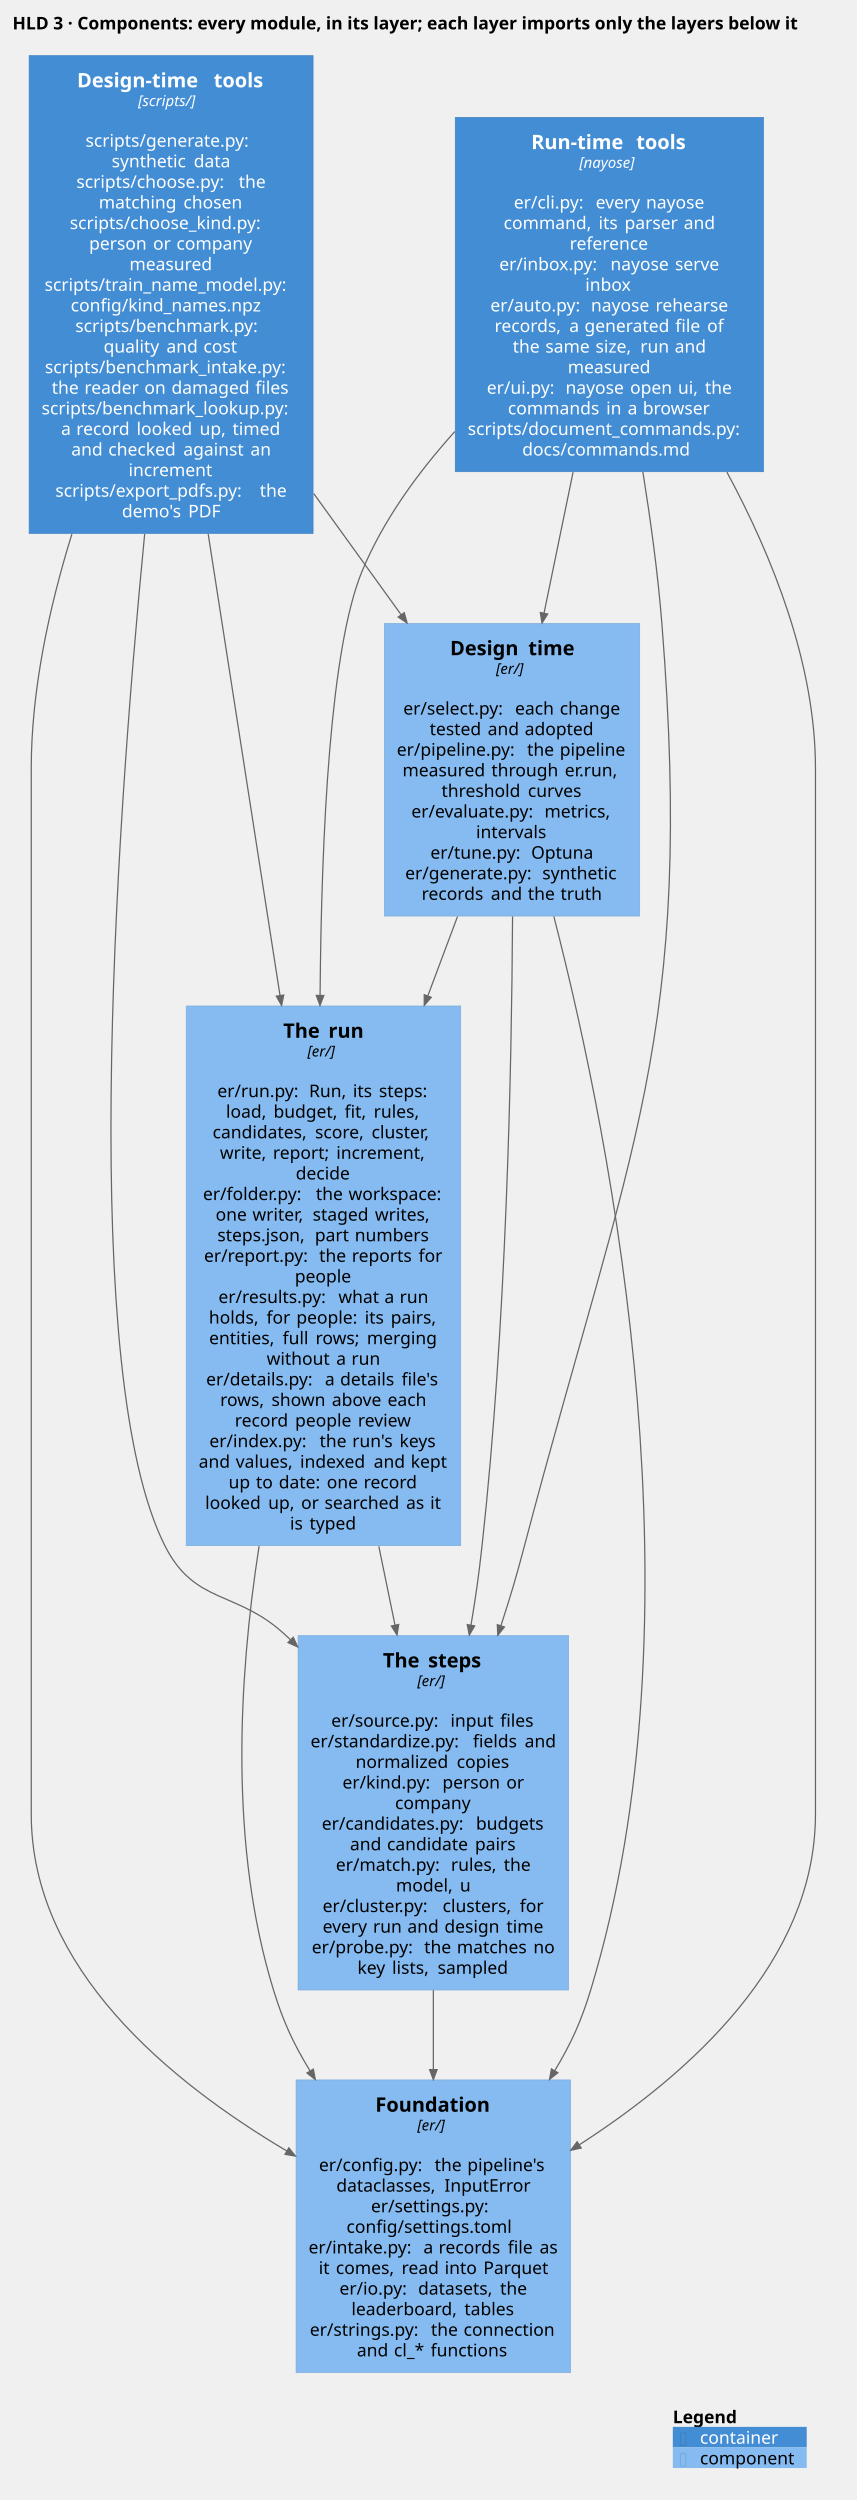
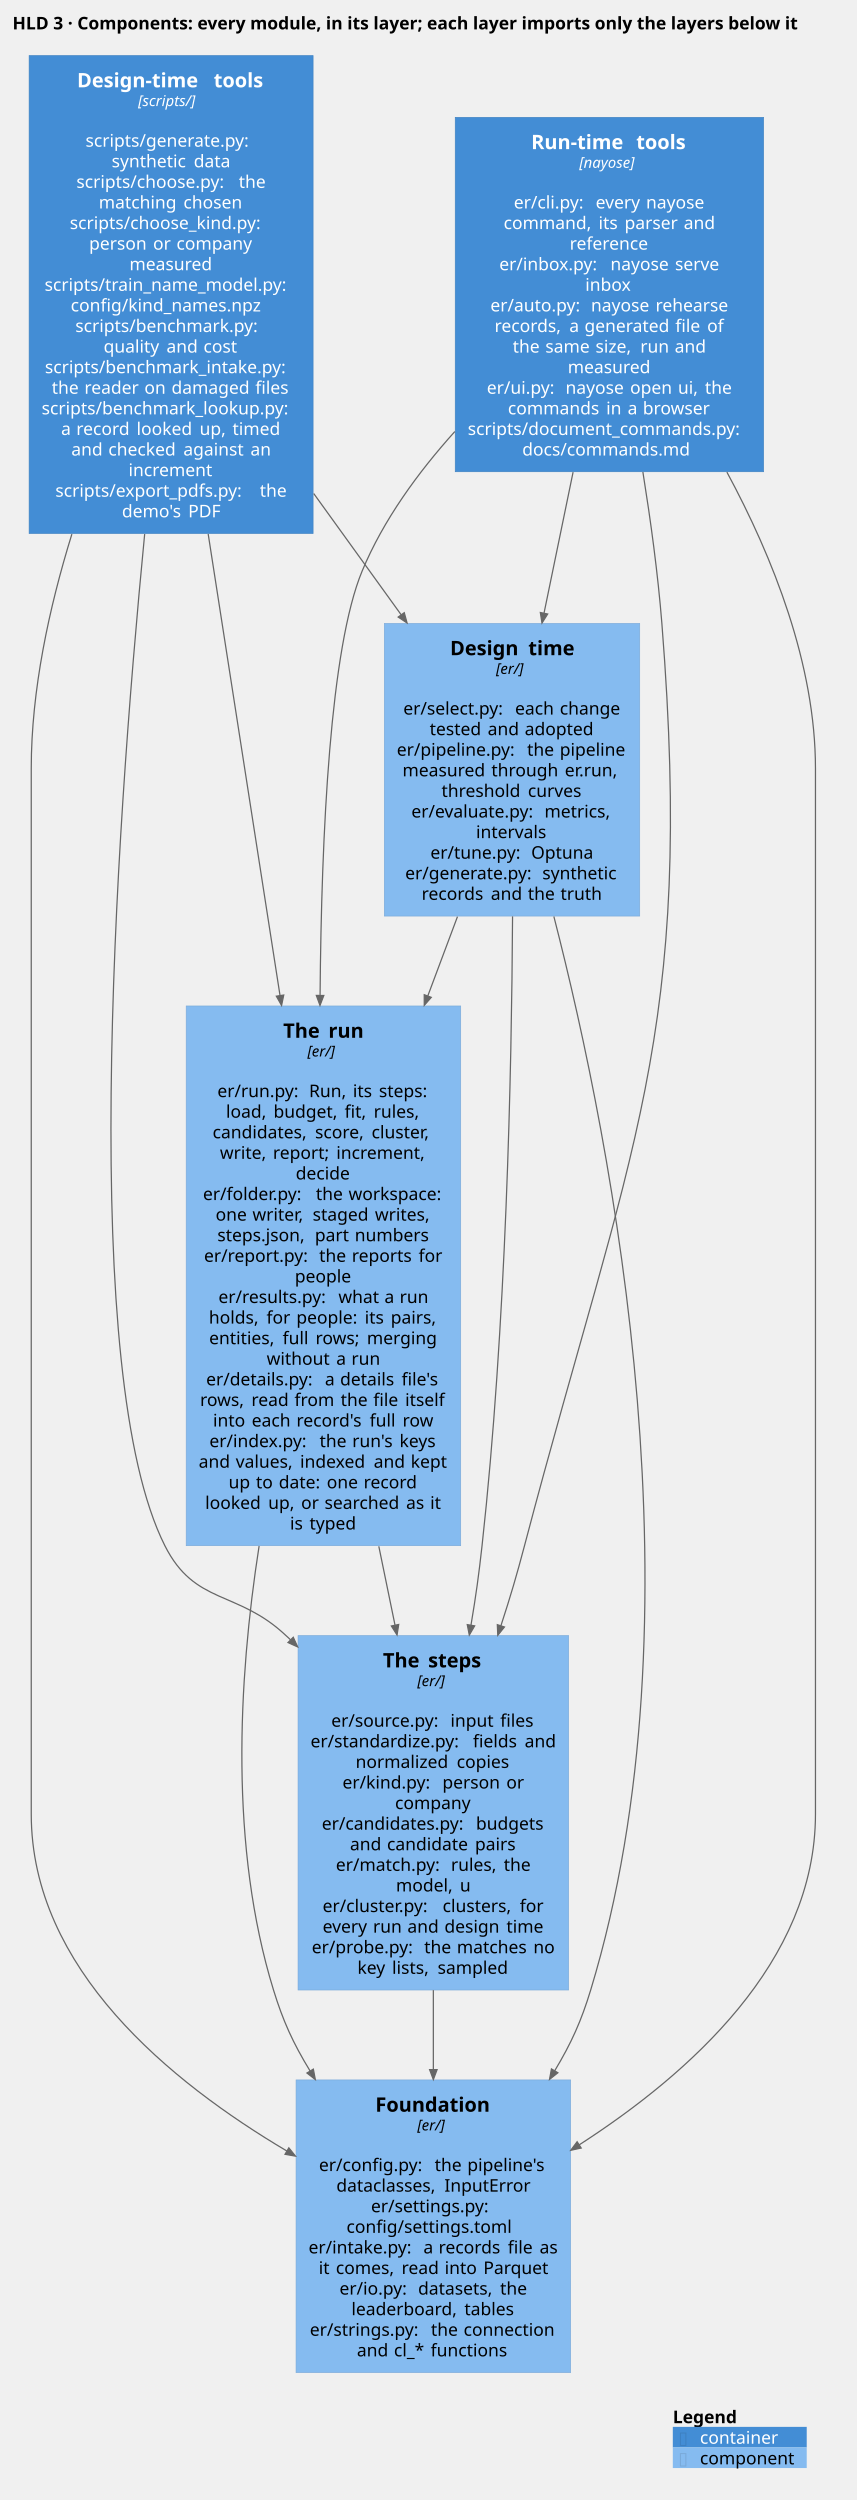
<svg xmlns="http://www.w3.org/2000/svg" version="1.1" data-diagram-type="DESCRIPTION" style="width:686px;height:2002px;background:#FFFFFF;" width="686px" height="2002px" viewBox="0 0 686 2002" zoomAndPan="magnify" preserveAspectRatio="none" contentStyleType="text/css">
  <defs />
  <g font-family="sans-serif" lengthAdjust="spacing">
    <g class="title" data-source-line="4">
      <text x="10" y="23.535" fill="#000" font-size="14" textLength="659.347" font-weight="700">HLD 3 · Components: every module, in its layer; each layer imports only the layers below it</text>
    </g>
    <g class="entity" data-qualified-name="tools_run" id="ent0001" data-source-line="71">
      <rect x="364.553" y="93.958" width="246.939" height="283.813" fill="#438DD5" style="stroke:#3C7FC0;stroke-width:0.5;" />
      <text x="425.375" y="119.427" fill="#FFF" font-size="16" textLength="78.852" font-weight="700">Run-time</text>
      <text x="504.226" y="119.427" fill="#FFF" font-size="16" font-weight="700"> </text>
      <text x="509.5" y="119.427" fill="#FFF" font-size="16" textLength="41.172" font-weight="700">tools</text>
      <text x="463.862" y="134.404" fill="#FFF" font-size="12" textLength="48.322" font-style="italic">[nayose]</text>
      <text x="485.808" y="150.47" fill="#FFF" font-size="14"> </text>
      <text x="411.454" y="166.958" fill="#FFF" font-size="14" textLength="61.12">er/cli.py:</text>
      <text x="472.574" y="166.958" fill="#FFF" font-size="14"> </text>
      <text x="477.004" y="166.958" fill="#FFF" font-size="14" textLength="35.889">every</text>
      <text x="512.892" y="166.958" fill="#FFF" font-size="14"> </text>
      <text x="517.322" y="166.958" fill="#FFF" font-size="14" textLength="47.271">nayose</text>
      <text x="403.298" y="183.447" fill="#FFF" font-size="14" textLength="71.572">command,</text>
      <text x="474.871" y="183.447" fill="#FFF" font-size="14"> </text>
      <text x="479.3" y="183.447" fill="#FFF" font-size="14" textLength="16.42">its</text>
      <text x="495.72" y="183.447" fill="#FFF" font-size="14"> </text>
      <text x="500.15" y="183.447" fill="#FFF" font-size="14" textLength="42.937">parser</text>
      <text x="543.087" y="183.447" fill="#FFF" font-size="14"> </text>
      <text x="547.516" y="183.447" fill="#FFF" font-size="14" textLength="25.231">and</text>
      <text x="456.192" y="199.935" fill="#FFF" font-size="14" textLength="63.663">reference</text>
      <text x="399.809" y="216.423" fill="#FFF" font-size="14" textLength="84.588">er/inbox.py:</text>
      <text x="484.397" y="216.423" fill="#FFF" font-size="14"> </text>
      <text x="488.826" y="216.423" fill="#FFF" font-size="14" textLength="47.271">nayose</text>
      <text x="536.097" y="216.423" fill="#FFF" font-size="14"> </text>
      <text x="540.526" y="216.423" fill="#FFF" font-size="14" textLength="35.711">serve</text>
      <text x="468.657" y="232.911" fill="#FFF" font-size="14" textLength="38.732">inbox</text>
      <text x="392.696" y="249.4" fill="#FFF" font-size="14" textLength="76.111">er/auto.py:</text>
      <text x="468.807" y="249.4" fill="#FFF" font-size="14"> </text>
      <text x="473.237" y="249.4" fill="#FFF" font-size="14" textLength="47.271">nayose</text>
      <text x="520.507" y="249.4" fill="#FFF" font-size="14"> </text>
      <text x="524.937" y="249.4" fill="#FFF" font-size="14" textLength="58.413">rehearse</text>
      <text x="396.039" y="265.888" fill="#FFF" font-size="14" textLength="55.405">records,</text>
      <text x="451.444" y="265.888" fill="#FFF" font-size="14"> </text>
      <text x="455.874" y="265.888" fill="#FFF" font-size="14">a</text>
      <text x="463.605" y="265.888" fill="#FFF" font-size="14"> </text>
      <text x="468.035" y="265.888" fill="#FFF" font-size="14" textLength="68.325">generated</text>
      <text x="536.36" y="265.888" fill="#FFF" font-size="14"> </text>
      <text x="540.79" y="265.888" fill="#FFF" font-size="14" textLength="21.041">file</text>
      <text x="561.831" y="265.888" fill="#FFF" font-size="14"> </text>
      <text x="566.26" y="265.888" fill="#FFF" font-size="14" textLength="13.747">of</text>
      <text x="410.545" y="282.376" fill="#FFF" font-size="14" textLength="21.725">the</text>
      <text x="432.269" y="282.376" fill="#FFF" font-size="14"> </text>
      <text x="436.699" y="282.376" fill="#FFF" font-size="14" textLength="35.738">same</text>
      <text x="472.437" y="282.376" fill="#FFF" font-size="14"> </text>
      <text x="476.867" y="282.376" fill="#FFF" font-size="14" textLength="31.438">size,</text>
      <text x="508.305" y="282.376" fill="#FFF" font-size="14"> </text>
      <text x="512.735" y="282.376" fill="#FFF" font-size="14" textLength="23.105">run</text>
      <text x="535.84" y="282.376" fill="#FFF" font-size="14"> </text>
      <text x="540.27" y="282.376" fill="#FFF" font-size="14" textLength="25.231">and</text>
      <text x="454.64" y="298.865" fill="#FFF" font-size="14" textLength="66.767">measured</text>
      <text x="389.838" y="315.353" fill="#FFF" font-size="14" textLength="58.591">er/ui.py:</text>
      <text x="448.429" y="315.353" fill="#FFF" font-size="14"> </text>
      <text x="452.859" y="315.353" fill="#FFF" font-size="14" textLength="47.271">nayose</text>
      <text x="500.13" y="315.353" fill="#FFF" font-size="14"> </text>
      <text x="504.559" y="315.353" fill="#FFF" font-size="14" textLength="33.899">open</text>
      <text x="538.459" y="315.353" fill="#FFF" font-size="14"> </text>
      <text x="542.888" y="315.353" fill="#FFF" font-size="14" textLength="17.165">ui,</text>
      <text x="560.053" y="315.353" fill="#FFF" font-size="14"> </text>
      <text x="564.483" y="315.353" fill="#FFF" font-size="14" textLength="21.725">the</text>
      <text x="406.71" y="331.841" fill="#FFF" font-size="14" textLength="74.279">commands</text>
      <text x="480.989" y="331.841" fill="#FFF" font-size="14"> </text>
      <text x="485.419" y="331.841" fill="#FFF" font-size="14" textLength="12.735">in</text>
      <text x="498.154" y="331.841" fill="#FFF" font-size="14"> </text>
      <text x="502.584" y="331.841" fill="#FFF" font-size="14">a</text>
      <text x="510.315" y="331.841" fill="#FFF" font-size="14"> </text>
      <text x="514.745" y="331.841" fill="#FFF" font-size="14" textLength="54.592">browser</text>
      <text x="374.553" y="348.329" fill="#FFF" font-size="14" textLength="226.939">scripts/document_commands.py:</text>
      <text x="418.197" y="364.818" fill="#FFF" font-size="14" textLength="139.651">docs/commands.md</text>
    </g>
    <g class="entity" data-qualified-name="tools_design" id="ent0002" data-source-line="71">
      <rect x="23.323" y="44.488" width="227.396" height="382.742" fill="#438DD5" style="stroke:#3C7FC0;stroke-width:0.5;" />
      <text x="61.712" y="69.957" fill="#FFF" font-size="16" textLength="104.172" font-weight="700">Design-time</text>
      <text x="165.884" y="69.957" fill="#FFF" font-size="16" font-weight="700"> </text>
      <text x="171.158" y="69.957" fill="#FFF" font-size="16" textLength="41.172" font-weight="700">tools</text>
      <text x="110.572" y="84.934" fill="#FFF" font-size="12" textLength="52.898" font-style="italic">[scripts/]</text>
      <text x="134.806" y="101" fill="#FFF" font-size="14"> </text>
      <text x="68.467" y="117.488" fill="#FFF" font-size="14" textLength="137.108">scripts/generate.py:</text>
      <text x="89.392" y="133.977" fill="#FFF" font-size="14" textLength="61.318">synthetic</text>
      <text x="150.71" y="133.977" fill="#FFF" font-size="14"> </text>
      <text x="155.14" y="133.977" fill="#FFF" font-size="14" textLength="29.511">data</text>
      <text x="61.149" y="150.465" fill="#FFF" font-size="14" textLength="125.59">scripts/choose.py:</text>
      <text x="186.739" y="150.465" fill="#FFF" font-size="14"> </text>
      <text x="191.169" y="150.465" fill="#FFF" font-size="14" textLength="21.725">the</text>
      <text x="79.083" y="166.953" fill="#FFF" font-size="14" textLength="63.362">matching</text>
      <text x="142.445" y="166.953" fill="#FFF" font-size="14"> </text>
      <text x="146.875" y="166.953" fill="#FFF" font-size="14" textLength="48.084">chosen</text>
      <text x="55.861" y="183.441" fill="#FFF" font-size="14" textLength="162.319">scripts/choose_kind.py:</text>
      <text x="71.352" y="199.93" fill="#FFF" font-size="14" textLength="46.765">person</text>
      <text x="118.116" y="199.93" fill="#FFF" font-size="14"> </text>
      <text x="122.546" y="199.93" fill="#FFF" font-size="14" textLength="14.328">or</text>
      <text x="136.874" y="199.93" fill="#FFF" font-size="14"> </text>
      <text x="141.304" y="199.93" fill="#FFF" font-size="14" textLength="61.387">company</text>
      <text x="103.638" y="216.418" fill="#FFF" font-size="14" textLength="66.767">measured</text>
      <text x="35.699" y="232.906" fill="#FFF" font-size="14" textLength="202.645">scripts/train_name_model.py:</text>
      <text x="56.603" y="249.395" fill="#FFF" font-size="14" textLength="160.836">config/kind_names.npz</text>
      <text x="60.288" y="265.883" fill="#FFF" font-size="14" textLength="153.467">scripts/benchmark.py:</text>
      <text x="82.966" y="282.371" fill="#FFF" font-size="14" textLength="45.876">quality</text>
      <text x="128.842" y="282.371" fill="#FFF" font-size="14"> </text>
      <text x="133.272" y="282.371" fill="#FFF" font-size="14" textLength="25.231">and</text>
      <text x="158.503" y="282.371" fill="#FFF" font-size="14"> </text>
      <text x="162.933" y="282.371" fill="#FFF" font-size="14" textLength="28.144">cost</text>
      <text x="35.945" y="298.859" fill="#FFF" font-size="14" textLength="202.152">scripts/benchmark_intake.py:</text>
      <text x="41.424" y="315.348" fill="#FFF" font-size="14" textLength="21.725">the</text>
      <text x="63.149" y="315.348" fill="#FFF" font-size="14"> </text>
      <text x="67.578" y="315.348" fill="#FFF" font-size="14" textLength="43.6">reader</text>
      <text x="111.178" y="315.348" fill="#FFF" font-size="14"> </text>
      <text x="115.608" y="315.348" fill="#FFF" font-size="14" textLength="17.288">on</text>
      <text x="132.896" y="315.348" fill="#FFF" font-size="14"> </text>
      <text x="137.325" y="315.348" fill="#FFF" font-size="14" textLength="62.686">damaged</text>
      <text x="200.011" y="315.348" fill="#FFF" font-size="14"> </text>
      <text x="204.441" y="315.348" fill="#FFF" font-size="14" textLength="28.178">files</text>
      <text x="33.323" y="331.836" fill="#FFF" font-size="14" textLength="207.396">scripts/benchmark_lookup.py:</text>
      <text x="48.909" y="348.324" fill="#FFF" font-size="14">a</text>
      <text x="56.641" y="348.324" fill="#FFF" font-size="14"> </text>
      <text x="61.07" y="348.324" fill="#FFF" font-size="14" textLength="43.839">record</text>
      <text x="104.909" y="348.324" fill="#FFF" font-size="14"> </text>
      <text x="109.339" y="348.324" fill="#FFF" font-size="14" textLength="46.04">looked</text>
      <text x="155.379" y="348.324" fill="#FFF" font-size="14"> </text>
      <text x="159.809" y="348.324" fill="#FFF" font-size="14" textLength="21.93">up,</text>
      <text x="181.738" y="348.324" fill="#FFF" font-size="14"> </text>
      <text x="186.168" y="348.324" fill="#FFF" font-size="14" textLength="38.965">timed</text>
      <text x="57.088" y="364.813" fill="#FFF" font-size="14" textLength="25.231">and</text>
      <text x="82.32" y="364.813" fill="#FFF" font-size="14"> </text>
      <text x="86.75" y="364.813" fill="#FFF" font-size="14" textLength="55.624">checked</text>
      <text x="142.374" y="364.813" fill="#FFF" font-size="14"> </text>
      <text x="146.803" y="364.813" fill="#FFF" font-size="14" textLength="49.301">against</text>
      <text x="196.104" y="364.813" fill="#FFF" font-size="14"> </text>
      <text x="200.534" y="364.813" fill="#FFF" font-size="14" textLength="16.42">an</text>
      <text x="102.906" y="381.301" fill="#FFF" font-size="14" textLength="68.229">increment</text>
      <text x="44.312" y="397.789" fill="#FFF" font-size="14" textLength="159.264">scripts/export_pdfs.py:</text>
      <text x="203.576" y="397.789" fill="#FFF" font-size="14"> </text>
      <text x="208.005" y="397.789" fill="#FFF" font-size="14" textLength="21.725">the</text>
      <text x="97.629" y="414.277" fill="#FFF" font-size="14" textLength="48.624">demo's</text>
      <text x="146.253" y="414.277" fill="#FFF" font-size="14"> </text>
      <text x="150.683" y="414.277" fill="#FFF" font-size="14" textLength="25.73">PDF</text>
    </g>
    <g class="entity" data-qualified-name="run" id="ent0003" data-source-line="78">
      <rect x="149.103" y="805.578" width="219.835" height="432.207" fill="#85BBF0" style="stroke:#78A8D8;stroke-width:0.5;" />
      <text x="226.779" y="831.047" fill="#000" font-size="16" textLength="30.922" font-weight="700">The</text>
      <text x="257.701" y="831.047" fill="#000" font-size="16" font-weight="700"> </text>
      <text x="262.974" y="831.047" fill="#000" font-size="16" textLength="28.289" font-weight="700">run</text>
      <text x="246.174" y="846.024" fill="#000" font-size="12" textLength="25.693" font-style="italic">[er/]</text>
      <text x="256.806" y="862.09" fill="#000" font-size="14"> </text>
      <text x="174.081" y="878.578" fill="#000" font-size="14" textLength="68.961">er/run.py:</text>
      <text x="243.042" y="878.578" fill="#000" font-size="14"> </text>
      <text x="247.472" y="878.578" fill="#000" font-size="14" textLength="30.659">Run,</text>
      <text x="278.131" y="878.578" fill="#000" font-size="14"> </text>
      <text x="282.56" y="878.578" fill="#000" font-size="14" textLength="16.42">its</text>
      <text x="298.98" y="878.578" fill="#000" font-size="14"> </text>
      <text x="303.41" y="878.578" fill="#000" font-size="14" textLength="40.551">steps:</text>
      <text x="180.968" y="895.067" fill="#000" font-size="14" textLength="33.619">load,</text>
      <text x="214.587" y="895.067" fill="#000" font-size="14"> </text>
      <text x="219.017" y="895.067" fill="#000" font-size="14" textLength="52.507">budget,</text>
      <text x="271.524" y="895.067" fill="#000" font-size="14"> </text>
      <text x="275.953" y="895.067" fill="#000" font-size="14" textLength="18.86">fit,</text>
      <text x="294.814" y="895.067" fill="#000" font-size="14"> </text>
      <text x="299.243" y="895.067" fill="#000" font-size="14" textLength="37.83">rules,</text>
      <text x="170.242" y="911.555" fill="#000" font-size="14" textLength="77.595">candidates,</text>
      <text x="247.837" y="911.555" fill="#000" font-size="14"> </text>
      <text x="252.267" y="911.555" fill="#000" font-size="14" textLength="40.865">score,</text>
      <text x="293.132" y="911.555" fill="#000" font-size="14"> </text>
      <text x="297.562" y="911.555" fill="#000" font-size="14" textLength="50.237">cluster,</text>
      <text x="176.08" y="928.043" fill="#000" font-size="14" textLength="38.028">write,</text>
      <text x="214.109" y="928.043" fill="#000" font-size="14"> </text>
      <text x="218.538" y="928.043" fill="#000" font-size="14" textLength="46.334">report;</text>
      <text x="264.872" y="928.043" fill="#000" font-size="14"> </text>
      <text x="269.302" y="928.043" fill="#000" font-size="14" textLength="72.659">increment,</text>
      <text x="236.801" y="944.531" fill="#000" font-size="14" textLength="44.44">decide</text>
      <text x="162.545" y="961.02" fill="#000" font-size="14" textLength="85.989">er/folder.py:</text>
      <text x="248.534" y="961.02" fill="#000" font-size="14"> </text>
      <text x="252.964" y="961.02" fill="#000" font-size="14" textLength="21.725">the</text>
      <text x="274.689" y="961.02" fill="#000" font-size="14"> </text>
      <text x="279.118" y="961.02" fill="#000" font-size="14" textLength="76.378">workspace:</text>
      <text x="172.649" y="977.508" fill="#000" font-size="14" textLength="25.088">one</text>
      <text x="197.737" y="977.508" fill="#000" font-size="14"> </text>
      <text x="202.166" y="977.508" fill="#000" font-size="14" textLength="43.757">writer,</text>
      <text x="245.923" y="977.508" fill="#000" font-size="14"> </text>
      <text x="250.353" y="977.508" fill="#000" font-size="14" textLength="45.445">staged</text>
      <text x="295.798" y="977.508" fill="#000" font-size="14"> </text>
      <text x="300.228" y="977.508" fill="#000" font-size="14" textLength="45.165">writes,</text>
      <text x="174.043" y="993.996" fill="#000" font-size="14" textLength="73.664">steps.json,</text>
      <text x="247.707" y="993.996" fill="#000" font-size="14"> </text>
      <text x="252.137" y="993.996" fill="#000" font-size="14" textLength="27.508">part</text>
      <text x="279.645" y="993.996" fill="#000" font-size="14"> </text>
      <text x="284.075" y="993.996" fill="#000" font-size="14" textLength="59.924">numbers</text>
      <text x="163.376" y="1010.485" fill="#000" font-size="14" textLength="87.76">er/report.py:</text>
      <text x="251.136" y="1010.485" fill="#000" font-size="14"> </text>
      <text x="255.565" y="1010.485" fill="#000" font-size="14" textLength="21.725">the</text>
      <text x="277.29" y="1010.485" fill="#000" font-size="14"> </text>
      <text x="281.72" y="1010.485" fill="#000" font-size="14" textLength="49.041">reports</text>
      <text x="330.761" y="1010.485" fill="#000" font-size="14"> </text>
      <text x="335.19" y="1010.485" fill="#000" font-size="14" textLength="19.476">for</text>
      <text x="236.086" y="1026.973" fill="#000" font-size="14" textLength="45.869">people</text>
      <text x="174.922" y="1043.461" fill="#000" font-size="14" textLength="91.629">er/results.py:</text>
      <text x="266.551" y="1043.461" fill="#000" font-size="14"> </text>
      <text x="270.98" y="1043.461" fill="#000" font-size="14" textLength="32.443">what</text>
      <text x="303.424" y="1043.461" fill="#000" font-size="14"> </text>
      <text x="307.853" y="1043.461" fill="#000" font-size="14">a</text>
      <text x="315.585" y="1043.461" fill="#000" font-size="14"> </text>
      <text x="320.014" y="1043.461" fill="#000" font-size="14" textLength="23.105">run</text>
      <text x="167.265" y="1059.949" fill="#000" font-size="14" textLength="41.713">holds,</text>
      <text x="208.978" y="1059.949" fill="#000" font-size="14"> </text>
      <text x="213.408" y="1059.949" fill="#000" font-size="14" textLength="19.476">for</text>
      <text x="232.884" y="1059.949" fill="#000" font-size="14"> </text>
      <text x="237.313" y="1059.949" fill="#000" font-size="14" textLength="50.299">people:</text>
      <text x="287.612" y="1059.949" fill="#000" font-size="14"> </text>
      <text x="292.042" y="1059.949" fill="#000" font-size="14" textLength="16.42">its</text>
      <text x="308.462" y="1059.949" fill="#000" font-size="14"> </text>
      <text x="312.891" y="1059.949" fill="#000" font-size="14" textLength="37.885">pairs,</text>
      <text x="167.464" y="1076.438" fill="#000" font-size="14" textLength="54.421">entities,</text>
      <text x="221.885" y="1076.438" fill="#000" font-size="14"> </text>
      <text x="226.314" y="1076.438" fill="#000" font-size="14" textLength="21.93">full</text>
      <text x="248.244" y="1076.438" fill="#000" font-size="14"> </text>
      <text x="252.674" y="1076.438" fill="#000" font-size="14" textLength="36.682">rows;</text>
      <text x="289.355" y="1076.438" fill="#000" font-size="14"> </text>
      <text x="293.785" y="1076.438" fill="#000" font-size="14" textLength="56.793">merging</text>
      <text x="213.531" y="1092.926" fill="#000" font-size="14" textLength="51.283">without</text>
      <text x="264.814" y="1092.926" fill="#000" font-size="14"> </text>
      <text x="269.244" y="1092.926" fill="#000" font-size="14">a</text>
      <text x="276.975" y="1092.926" fill="#000" font-size="14"> </text>
      <text x="281.405" y="1092.926" fill="#000" font-size="14" textLength="23.105">run</text>
      <text x="165.081" y="1109.414" fill="#000" font-size="14" textLength="90.665">er/details.py:</text>
      <text x="255.746" y="1109.414" fill="#000" font-size="14"> </text>
      <text x="260.176" y="1109.414" fill="#000" font-size="14">a</text>
      <text x="267.908" y="1109.414" fill="#000" font-size="14"> </text>
      <text x="272.337" y="1109.414" fill="#000" font-size="14" textLength="44.81">details</text>
      <text x="317.147" y="1109.414" fill="#000" font-size="14"> </text>
      <text x="321.576" y="1109.414" fill="#000" font-size="14" textLength="31.384">file's</text>
-       <text x="176.296" y="1125.903" fill="#000" font-size="14" textLength="36.682">rows,</text>
-       <text x="212.977" y="1125.903" fill="#000" font-size="14"> </text>
-       <text x="217.407" y="1125.903" fill="#000" font-size="14" textLength="43.9">shown</text>
-       <text x="261.307" y="1125.903" fill="#000" font-size="14"> </text>
-       <text x="265.737" y="1125.903" fill="#000" font-size="14" textLength="40.188">above</text>
-       <text x="305.926" y="1125.903" fill="#000" font-size="14"> </text>
-       <text x="310.355" y="1125.903" fill="#000" font-size="14" textLength="31.391">each</text>
-       <text x="188.033" y="1142.391" fill="#000" font-size="14" textLength="43.839">record</text>
-       <text x="231.872" y="1142.391" fill="#000" font-size="14"> </text>
-       <text x="236.302" y="1142.391" fill="#000" font-size="14" textLength="45.869">people</text>
-       <text x="282.171" y="1142.391" fill="#000" font-size="14"> </text>
-       <text x="286.6" y="1142.391" fill="#000" font-size="14" textLength="43.408">review</text>
+       <text x="160.207" y="1125.903" fill="#000" font-size="14" textLength="36.682">rows,</text>
+       <text x="196.889" y="1125.903" fill="#000" font-size="14"> </text>
+       <text x="201.319" y="1125.903" fill="#000" font-size="14" textLength="30.071">read</text>
+       <text x="231.39" y="1125.903" fill="#000" font-size="14"> </text>
+       <text x="235.82" y="1125.903" fill="#000" font-size="14" textLength="32.546">from</text>
+       <text x="268.366" y="1125.903" fill="#000" font-size="14"> </text>
+       <text x="272.795" y="1125.903" fill="#000" font-size="14" textLength="21.725">the</text>
+       <text x="294.52" y="1125.903" fill="#000" font-size="14"> </text>
+       <text x="298.95" y="1125.903" fill="#000" font-size="14" textLength="21.041">file</text>
+       <text x="319.991" y="1125.903" fill="#000" font-size="14"> </text>
+       <text x="324.42" y="1125.903" fill="#000" font-size="14" textLength="33.414">itself</text>
+       <text x="170.567" y="1142.391" fill="#000" font-size="14" textLength="26.571">into</text>
+       <text x="197.138" y="1142.391" fill="#000" font-size="14"> </text>
+       <text x="201.568" y="1142.391" fill="#000" font-size="14" textLength="31.391">each</text>
+       <text x="232.959" y="1142.391" fill="#000" font-size="14"> </text>
+       <text x="237.388" y="1142.391" fill="#000" font-size="14" textLength="54.182">record's</text>
+       <text x="291.57" y="1142.391" fill="#000" font-size="14"> </text>
+       <text x="296" y="1142.391" fill="#000" font-size="14" textLength="21.93">full</text>
+       <text x="317.93" y="1142.391" fill="#000" font-size="14"> </text>
+       <text x="322.359" y="1142.391" fill="#000" font-size="14" textLength="25.115">row</text>
      <text x="167.679" y="1158.879" fill="#000" font-size="14" textLength="83.788">er/index.py:</text>
      <text x="251.467" y="1158.879" fill="#000" font-size="14"> </text>
      <text x="255.897" y="1158.879" fill="#000" font-size="14" textLength="21.725">the</text>
      <text x="277.621" y="1158.879" fill="#000" font-size="14"> </text>
      <text x="282.051" y="1158.879" fill="#000" font-size="14" textLength="33.448">run's</text>
      <text x="315.499" y="1158.879" fill="#000" font-size="14"> </text>
      <text x="319.929" y="1158.879" fill="#000" font-size="14" textLength="30.434">keys</text>
      <text x="159.103" y="1175.367" fill="#000" font-size="14" textLength="25.231">and</text>
      <text x="184.335" y="1175.367" fill="#000" font-size="14"> </text>
      <text x="188.764" y="1175.367" fill="#000" font-size="14" textLength="47.079">values,</text>
      <text x="235.844" y="1175.367" fill="#000" font-size="14"> </text>
      <text x="240.273" y="1175.367" fill="#000" font-size="14" textLength="54.544">indexed</text>
      <text x="294.817" y="1175.367" fill="#000" font-size="14"> </text>
      <text x="299.247" y="1175.367" fill="#000" font-size="14" textLength="25.231">and</text>
      <text x="324.478" y="1175.367" fill="#000" font-size="14"> </text>
      <text x="328.908" y="1175.367" fill="#000" font-size="14" textLength="30.03">kept</text>
      <text x="183.026" y="1191.856" fill="#000" font-size="14" textLength="17.5">up</text>
      <text x="200.526" y="1191.856" fill="#000" font-size="14"> </text>
      <text x="204.955" y="1191.856" fill="#000" font-size="14" textLength="13.836">to</text>
      <text x="218.791" y="1191.856" fill="#000" font-size="14"> </text>
      <text x="223.221" y="1191.856" fill="#000" font-size="14" textLength="34.009">date:</text>
      <text x="257.23" y="1191.856" fill="#000" font-size="14"> </text>
      <text x="261.659" y="1191.856" fill="#000" font-size="14" textLength="25.088">one</text>
      <text x="286.747" y="1191.856" fill="#000" font-size="14"> </text>
      <text x="291.177" y="1191.856" fill="#000" font-size="14" textLength="43.839">record</text>
      <text x="164.288" y="1208.344" fill="#000" font-size="14" textLength="46.04">looked</text>
      <text x="210.328" y="1208.344" fill="#000" font-size="14"> </text>
      <text x="214.758" y="1208.344" fill="#000" font-size="14" textLength="21.93">up,</text>
      <text x="236.688" y="1208.344" fill="#000" font-size="14"> </text>
      <text x="241.117" y="1208.344" fill="#000" font-size="14" textLength="14.328">or</text>
      <text x="255.446" y="1208.344" fill="#000" font-size="14"> </text>
      <text x="259.875" y="1208.344" fill="#000" font-size="14" textLength="60.867">searched</text>
      <text x="320.742" y="1208.344" fill="#000" font-size="14"> </text>
      <text x="325.172" y="1208.344" fill="#000" font-size="14" textLength="14.868">as</text>
      <text x="340.04" y="1208.344" fill="#000" font-size="14"> </text>
      <text x="344.47" y="1208.344" fill="#000" font-size="14" textLength="9.283">it</text>
      <text x="232.227" y="1224.832" fill="#000" font-size="14" textLength="11.184">is</text>
      <text x="243.411" y="1224.832" fill="#000" font-size="14"> </text>
      <text x="247.841" y="1224.832" fill="#000" font-size="14" textLength="37.974">typed</text>
    </g>
    <g class="entity" data-qualified-name="design" id="ent0004" data-source-line="78">
      <rect x="307.753" y="499.238" width="204.543" height="234.348" fill="#85BBF0" style="stroke:#78A8D8;stroke-width:0.5;" />
      <text x="360.412" y="524.707" fill="#000" font-size="16" textLength="57.375" font-weight="700">Design</text>
      <text x="417.787" y="524.707" fill="#000" font-size="16" font-weight="700"> </text>
      <text x="423.06" y="524.707" fill="#000" font-size="16" textLength="36.578" font-weight="700">time</text>
      <text x="397.178" y="539.684" fill="#000" font-size="12" textLength="25.693" font-style="italic">[er/]</text>
      <text x="407.81" y="555.75" fill="#000" font-size="14"> </text>
      <text x="322.973" y="572.238" fill="#000" font-size="14" textLength="85.046">er/select.py:</text>
      <text x="408.018" y="572.238" fill="#000" font-size="14"> </text>
      <text x="412.448" y="572.238" fill="#000" font-size="14" textLength="31.391">each</text>
      <text x="443.839" y="572.238" fill="#000" font-size="14"> </text>
      <text x="448.268" y="572.238" fill="#000" font-size="14" textLength="48.809">change</text>
      <text x="344.068" y="588.727" fill="#000" font-size="14" textLength="42.021">tested</text>
      <text x="386.089" y="588.727" fill="#000" font-size="14"> </text>
      <text x="390.518" y="588.727" fill="#000" font-size="14" textLength="25.231">and</text>
      <text x="415.75" y="588.727" fill="#000" font-size="14"> </text>
      <text x="420.18" y="588.727" fill="#000" font-size="14" textLength="55.802">adopted</text>
      <text x="317.753" y="605.215" fill="#000" font-size="14" textLength="99.907">er/pipeline.py:</text>
      <text x="417.661" y="605.215" fill="#000" font-size="14"> </text>
      <text x="422.09" y="605.215" fill="#000" font-size="14" textLength="21.725">the</text>
      <text x="443.815" y="605.215" fill="#000" font-size="14"> </text>
      <text x="448.245" y="605.215" fill="#000" font-size="14" textLength="54.052">pipeline</text>
      <text x="322.286" y="621.703" fill="#000" font-size="14" textLength="66.767">measured</text>
      <text x="389.052" y="621.703" fill="#000" font-size="14"> </text>
      <text x="393.482" y="621.703" fill="#000" font-size="14" textLength="54.359">through</text>
      <text x="447.841" y="621.703" fill="#000" font-size="14"> </text>
      <text x="452.271" y="621.703" fill="#000" font-size="14" textLength="45.493">er.run,</text>
      <text x="353.557" y="638.191" fill="#000" font-size="14" textLength="64.736">threshold</text>
      <text x="418.293" y="638.191" fill="#000" font-size="14"> </text>
      <text x="422.723" y="638.191" fill="#000" font-size="14" textLength="43.771">curves</text>
      <text x="329.433" y="654.68" fill="#000" font-size="14" textLength="102.136">er/evaluate.py:</text>
      <text x="431.568" y="654.68" fill="#000" font-size="14"> </text>
      <text x="435.998" y="654.68" fill="#000" font-size="14" textLength="54.619">metrics,</text>
      <text x="381.194" y="671.168" fill="#000" font-size="14" textLength="57.661">intervals</text>
      <text x="344.66" y="687.656" fill="#000" font-size="14" textLength="76.269">er/tune.py:</text>
      <text x="420.928" y="687.656" fill="#000" font-size="14"> </text>
      <text x="425.358" y="687.656" fill="#000" font-size="14" textLength="50.032">Optuna</text>
      <text x="324.466" y="704.145" fill="#000" font-size="14" textLength="105.369">er/generate.py:</text>
      <text x="429.835" y="704.145" fill="#000" font-size="14"> </text>
      <text x="434.265" y="704.145" fill="#000" font-size="14" textLength="61.318">synthetic</text>
      <text x="337.625" y="720.633" fill="#000" font-size="14" textLength="50.976">records</text>
      <text x="388.601" y="720.633" fill="#000" font-size="14"> </text>
      <text x="393.031" y="720.633" fill="#000" font-size="14" textLength="25.231">and</text>
      <text x="418.262" y="720.633" fill="#000" font-size="14"> </text>
      <text x="422.692" y="720.633" fill="#000" font-size="14" textLength="21.725">the</text>
      <text x="444.416" y="720.633" fill="#000" font-size="14"> </text>
      <text x="448.846" y="720.633" fill="#000" font-size="14" textLength="33.578">truth</text>
    </g>
    <g class="entity" data-qualified-name="steps" id="ent0005" data-source-line="78">
      <rect x="238.683" y="1309.788" width="216.684" height="283.813" fill="#85BBF0" style="stroke:#78A8D8;stroke-width:0.5;" />
      <text x="306.65" y="1335.257" fill="#000" font-size="16" textLength="30.922" font-weight="700">The</text>
      <text x="337.572" y="1335.257" fill="#000" font-size="16" font-weight="700"> </text>
      <text x="342.845" y="1335.257" fill="#000" font-size="16" textLength="44.555" font-weight="700">steps</text>
      <text x="334.178" y="1350.234" fill="#000" font-size="12" textLength="25.693" font-style="italic">[er/]</text>
      <text x="344.81" y="1366.3" fill="#000" font-size="14"> </text>
      <text x="265.281" y="1382.788" fill="#000" font-size="14" textLength="90.979">er/source.py:</text>
      <text x="356.26" y="1382.788" fill="#000" font-size="14"> </text>
      <text x="360.69" y="1382.788" fill="#000" font-size="14" textLength="35.472">input</text>
      <text x="396.162" y="1382.788" fill="#000" font-size="14"> </text>
      <text x="400.592" y="1382.788" fill="#000" font-size="14" textLength="28.178">files</text>
      <text x="248.683" y="1399.277" fill="#000" font-size="14" textLength="125.604">er/standardize.py:</text>
      <text x="374.287" y="1399.277" fill="#000" font-size="14"> </text>
      <text x="378.717" y="1399.277" fill="#000" font-size="14" textLength="36.989">fields</text>
      <text x="415.706" y="1399.277" fill="#000" font-size="14"> </text>
      <text x="420.135" y="1399.277" fill="#000" font-size="14" textLength="25.231">and</text>
      <text x="284.753" y="1415.765" fill="#000" font-size="14" textLength="76.549">normalized</text>
      <text x="361.302" y="1415.765" fill="#000" font-size="14"> </text>
      <text x="365.732" y="1415.765" fill="#000" font-size="14" textLength="43.565">copies</text>
      <text x="274.257" y="1432.253" fill="#000" font-size="14" textLength="75.585">er/kind.py:</text>
      <text x="349.842" y="1432.253" fill="#000" font-size="14"> </text>
      <text x="354.271" y="1432.253" fill="#000" font-size="14" textLength="46.765">person</text>
      <text x="401.036" y="1432.253" fill="#000" font-size="14"> </text>
      <text x="405.466" y="1432.253" fill="#000" font-size="14" textLength="14.328">or</text>
      <text x="316.332" y="1448.741" fill="#000" font-size="14" textLength="61.387">company</text>
      <text x="257.693" y="1465.23" fill="#000" font-size="14" textLength="119.021">er/candidates.py:</text>
      <text x="376.714" y="1465.23" fill="#000" font-size="14"> </text>
      <text x="381.143" y="1465.23" fill="#000" font-size="14" textLength="55.214">budgets</text>
      <text x="280.238" y="1481.718" fill="#000" font-size="14" textLength="25.231">and</text>
      <text x="305.469" y="1481.718" fill="#000" font-size="14"> </text>
      <text x="309.899" y="1481.718" fill="#000" font-size="14" textLength="66.028">candidate</text>
      <text x="375.927" y="1481.718" fill="#000" font-size="14"> </text>
      <text x="380.357" y="1481.718" fill="#000" font-size="14" textLength="33.455">pairs</text>
      <text x="268.942" y="1498.206" fill="#000" font-size="14" textLength="87.753">er/match.py:</text>
      <text x="356.695" y="1498.206" fill="#000" font-size="14"> </text>
      <text x="361.124" y="1498.206" fill="#000" font-size="14" textLength="37.83">rules,</text>
      <text x="398.954" y="1498.206" fill="#000" font-size="14"> </text>
      <text x="403.384" y="1498.206" fill="#000" font-size="14" textLength="21.725">the</text>
      <text x="317.087" y="1514.695" fill="#000" font-size="14" textLength="46.758">model,</text>
      <text x="363.845" y="1514.695" fill="#000" font-size="14"> </text>
      <text x="368.275" y="1514.695" fill="#000" font-size="14">u</text>
      <text x="258.339" y="1531.183" fill="#000" font-size="14" textLength="91.663">er/cluster.py:</text>
      <text x="350.002" y="1531.183" fill="#000" font-size="14"> </text>
      <text x="354.432" y="1531.183" fill="#000" font-size="14" textLength="57.374">clusters,</text>
      <text x="411.806" y="1531.183" fill="#000" font-size="14"> </text>
      <text x="416.236" y="1531.183" fill="#000" font-size="14" textLength="19.476">for</text>
      <text x="258.37" y="1547.671" fill="#000" font-size="14" textLength="35.889">every</text>
      <text x="294.259" y="1547.671" fill="#000" font-size="14"> </text>
      <text x="298.688" y="1547.671" fill="#000" font-size="14" textLength="23.105">run</text>
      <text x="321.794" y="1547.671" fill="#000" font-size="14"> </text>
      <text x="326.223" y="1547.671" fill="#000" font-size="14" textLength="25.231">and</text>
      <text x="351.455" y="1547.671" fill="#000" font-size="14"> </text>
      <text x="355.885" y="1547.671" fill="#000" font-size="14" textLength="45.213">design</text>
      <text x="401.097" y="1547.671" fill="#000" font-size="14"> </text>
      <text x="405.527" y="1547.671" fill="#000" font-size="14" textLength="30.153">time</text>
      <text x="249.654" y="1564.159" fill="#000" font-size="14" textLength="85.606">er/probe.py:</text>
      <text x="335.26" y="1564.159" fill="#000" font-size="14"> </text>
      <text x="339.69" y="1564.159" fill="#000" font-size="14" textLength="21.725">the</text>
      <text x="361.415" y="1564.159" fill="#000" font-size="14"> </text>
      <text x="365.844" y="1564.159" fill="#000" font-size="14" textLength="56.834">matches</text>
      <text x="422.678" y="1564.159" fill="#000" font-size="14"> </text>
      <text x="427.108" y="1564.159" fill="#000" font-size="14" textLength="17.288">no</text>
      <text x="286.226" y="1580.648" fill="#000" font-size="14" textLength="23.297">key</text>
      <text x="309.523" y="1580.648" fill="#000" font-size="14"> </text>
      <text x="313.953" y="1580.648" fill="#000" font-size="14" textLength="32.033">lists,</text>
      <text x="345.986" y="1580.648" fill="#000" font-size="14"> </text>
      <text x="350.416" y="1580.648" fill="#000" font-size="14" textLength="57.408">sampled</text>
    </g>
    <g class="entity" data-qualified-name="configuration" id="ent0006" data-source-line="78">
      <rect x="237.083" y="1665.598" width="219.876" height="234.348" fill="#85BBF0" style="stroke:#78A8D8;stroke-width:0.5;" />
      <text x="300.599" y="1691.067" fill="#000" font-size="16" textLength="92.844" font-weight="700">Foundation</text>
      <text x="334.175" y="1706.044" fill="#000" font-size="12" textLength="25.693" font-style="italic">[er/]</text>
      <text x="344.806" y="1722.11" fill="#000" font-size="14"> </text>
      <text x="255.413" y="1738.598" fill="#000" font-size="14" textLength="88.238">er/config.py:</text>
      <text x="343.651" y="1738.598" fill="#000" font-size="14"> </text>
      <text x="348.081" y="1738.598" fill="#000" font-size="14" textLength="21.725">the</text>
      <text x="369.806" y="1738.598" fill="#000" font-size="14"> </text>
      <text x="374.235" y="1738.598" fill="#000" font-size="14" textLength="64.395">pipeline's</text>
      <text x="269.341" y="1755.087" fill="#000" font-size="14" textLength="82.1">dataclasses,</text>
      <text x="351.441" y="1755.087" fill="#000" font-size="14"> </text>
      <text x="355.87" y="1755.087" fill="#000" font-size="14" textLength="68.831">InputError</text>
      <text x="297.088" y="1771.575" fill="#000" font-size="14" textLength="99.866">er/settings.py:</text>
      <text x="277.462" y="1788.063" fill="#000" font-size="14" textLength="139.118">config/settings.toml</text>
      <text x="247.083" y="1804.551" fill="#000" font-size="14" textLength="87.541">er/intake.py:</text>
      <text x="334.624" y="1804.551" fill="#000" font-size="14"> </text>
      <text x="339.054" y="1804.551" fill="#000" font-size="14">a</text>
      <text x="346.785" y="1804.551" fill="#000" font-size="14"> </text>
      <text x="351.215" y="1804.551" fill="#000" font-size="14" textLength="50.976">records</text>
      <text x="402.191" y="1804.551" fill="#000" font-size="14"> </text>
      <text x="406.62" y="1804.551" fill="#000" font-size="14" textLength="21.041">file</text>
      <text x="427.661" y="1804.551" fill="#000" font-size="14"> </text>
      <text x="432.091" y="1804.551" fill="#000" font-size="14" textLength="14.868">as</text>
      <text x="255.228" y="1821.04" fill="#000" font-size="14" textLength="9.283">it</text>
      <text x="264.512" y="1821.04" fill="#000" font-size="14"> </text>
      <text x="268.941" y="1821.04" fill="#000" font-size="14" textLength="48.207">comes,</text>
      <text x="317.148" y="1821.04" fill="#000" font-size="14"> </text>
      <text x="321.578" y="1821.04" fill="#000" font-size="14" textLength="30.071">read</text>
      <text x="351.649" y="1821.04" fill="#000" font-size="14"> </text>
      <text x="356.079" y="1821.04" fill="#000" font-size="14" textLength="26.571">into</text>
      <text x="382.65" y="1821.04" fill="#000" font-size="14"> </text>
      <text x="387.08" y="1821.04" fill="#000" font-size="14" textLength="51.734">Parquet</text>
      <text x="271.853" y="1837.528" fill="#000" font-size="14" textLength="58.502">er/io.py:</text>
      <text x="330.355" y="1837.528" fill="#000" font-size="14"> </text>
      <text x="334.785" y="1837.528" fill="#000" font-size="14" textLength="61.25">datasets,</text>
      <text x="396.035" y="1837.528" fill="#000" font-size="14"> </text>
      <text x="400.465" y="1837.528" fill="#000" font-size="14" textLength="21.725">the</text>
      <text x="281.41" y="1854.016" fill="#000" font-size="14" textLength="86.03">leaderboard,</text>
      <text x="367.44" y="1854.016" fill="#000" font-size="14"> </text>
      <text x="371.87" y="1854.016" fill="#000" font-size="14" textLength="40.763">tables</text>
      <text x="248.105" y="1870.505" fill="#000" font-size="14" textLength="92.559">er/strings.py:</text>
      <text x="340.664" y="1870.505" fill="#000" font-size="14"> </text>
      <text x="345.094" y="1870.505" fill="#000" font-size="14" textLength="21.725">the</text>
      <text x="366.818" y="1870.505" fill="#000" font-size="14"> </text>
      <text x="371.248" y="1870.505" fill="#000" font-size="14" textLength="74.689">connection</text>
      <text x="285.792" y="1886.993" fill="#000" font-size="14" textLength="25.231">and</text>
      <text x="311.023" y="1886.993" fill="#000" font-size="14"> </text>
      <text x="315.453" y="1886.993" fill="#000" font-size="14" textLength="24.965">cl_*</text>
      <text x="340.418" y="1886.993" fill="#000" font-size="14"> </text>
      <text x="344.847" y="1886.993" fill="#000" font-size="14" textLength="63.403">functions</text>
    </g>
    <g class="link" data-entity-1="ent0001" data-entity-2="ent0003" id="lnk7" data-source-line="1827" data-link-type="dependency">
      <path d="M364.223,345.578 C334.723,378.328 306.933,416.498 290.023,457.238 C264.523,518.648 257.421,665.369 256.311,797.169" style="stroke:#666;stroke-width:1;" fill="none" id="tools_run-to-run" />
      <polygon points="256.243,805.168,259.311,797.194,253.311,797.143,256.243,805.168" fill="#666" style="stroke:#666;stroke-width:1;stroke-linejoin:miter;stroke-miterlimit:10;" />
      <text x="278.473" y="611.408" fill="#666" font-size="0">.</text>
    </g>
    <g class="link" data-entity-1="ent0001" data-entity-2="ent0005" id="lnk8" data-source-line="1827" data-link-type="dependency">
      <path d="M514.823,377.978 C521.103,417.098 526.873,459.688 530.023,499.238 C556.333,830.058 504.533,916.858 420.023,1237.788 C413.853,1261.218 408.878,1278.184 401.108,1301.964" style="stroke:#666;stroke-width:1;" fill="none" id="tools_run-to-steps" />
      <polygon points="398.623,1309.568,403.96,1302.896,398.256,1301.032,398.623,1309.568" fill="#666" style="stroke:#666;stroke-width:1;stroke-linejoin:miter;stroke-miterlimit:10;" />
      <text x="533.133" y="764.578" fill="#666" font-size="0">.</text>
    </g>
    <g class="link" data-entity-1="ent0001" data-entity-2="ent0006" id="lnk9" data-source-line="1827" data-link-type="dependency">
      <path d="M582.093,378.058 C619.143,446.728 653.023,532.248 653.023,615.408 C653.023,615.408 653.023,615.408 653.023,1452.698 C653.023,1571.468 551.516,1661.032 463.786,1717.622" style="stroke:#666;stroke-width:1;" fill="none" id="tools_run-to-configuration" />
      <polygon points="457.063,1721.958,465.412,1720.143,462.16,1715.101,457.063,1721.958" fill="#666" style="stroke:#666;stroke-width:1;stroke-linejoin:miter;stroke-miterlimit:10;" />
      <text x="654.023" y="1016.688" fill="#666" font-size="0">.</text>
    </g>
    <g class="link" data-entity-1="ent0001" data-entity-2="ent0004" id="lnk10" data-source-line="1827" data-link-type="dependency">
      <path d="M458.923,378.088 C450.713,417.898 443.496,452.923 435.636,491.103" style="stroke:#666;stroke-width:1;" fill="none" id="tools_run-to-design" />
      <polygon points="434.023,498.938,438.575,491.708,432.698,490.498,434.023,498.938" fill="#666" style="stroke:#666;stroke-width:1;stroke-linejoin:miter;stroke-miterlimit:10;" />
      <text x="443.033" y="458.238" fill="#666" font-size="0">.</text>
    </g>
    <g class="link" data-entity-1="ent0002" data-entity-2="ent0003" id="lnk11" data-source-line="1827" data-link-type="dependency">
      <path d="M166.713,427.608 C184.463,541.688 205.853,679.063 224.253,797.283" style="stroke:#666;stroke-width:1;" fill="none" id="tools_design-to-run" />
      <polygon points="225.483,805.188,227.217,796.822,221.289,797.745,225.483,805.188" fill="#666" style="stroke:#666;stroke-width:1;stroke-linejoin:miter;stroke-miterlimit:10;" />
      <text x="215.113" y="611.408" fill="#666" font-size="0">.</text>
    </g>
    <g class="link" data-entity-1="ent0002" data-entity-2="ent0004" id="lnk12" data-source-line="1827" data-link-type="dependency">
      <path d="M251.213,395.208 C276.273,429.948 297.684,459.64 321.304,492.39" style="stroke:#666;stroke-width:1;" fill="none" id="tools_design-to-design" />
      <polygon points="325.983,498.878,323.737,490.635,318.87,494.145,325.983,498.878" fill="#666" style="stroke:#666;stroke-width:1;stroke-linejoin:miter;stroke-miterlimit:10;" />
      <text x="298.973" y="458.238" fill="#666" font-size="0">.</text>
    </g>
    <g class="link" data-entity-1="ent0002" data-entity-2="ent0005" id="lnk13" data-source-line="1827" data-link-type="dependency">
      <path d="M115.853,427.658 C91.533,677.818 63.173,1100.938 132.023,1237.788 C156.153,1285.748 189.963,1272.948 229.023,1309.788 C232.153,1312.748 229.608,1310.14 232.728,1313.24" style="stroke:#666;stroke-width:1;" fill="none" id="tools_design-to-steps" />
      <polygon points="238.403,1318.878,234.843,1311.112,230.614,1315.368,238.403,1318.878" fill="#666" style="stroke:#666;stroke-width:1;stroke-linejoin:miter;stroke-miterlimit:10;" />
      <text x="92.713" y="764.578" fill="#666" font-size="0">.</text>
    </g>
    <g class="link" data-entity-1="ent0002" data-entity-2="ent0006" id="lnk14" data-source-line="1827" data-link-type="dependency">
      <path d="M57.563,427.708 C39.253,486.818 25.023,552.868 25.023,615.408 C25.023,615.408 25.023,615.408 25.023,1452.698 C25.023,1576.788 136.561,1667.319 229.771,1722.569" style="stroke:#666;stroke-width:1;" fill="none" id="tools_design-to-configuration" />
      <polygon points="236.653,1726.648,231.301,1719.988,228.242,1725.15,236.653,1726.648" fill="#666" style="stroke:#666;stroke-width:1;stroke-linejoin:miter;stroke-miterlimit:10;" />
      <text x="26.023" y="1016.688" fill="#666" font-size="0">.</text>
    </g>
    <g class="link" data-entity-1="ent0003" data-entity-2="ent0005" id="lnk15" data-source-line="1827" data-link-type="dependency">
      <path d="M303.343,1238.258 C308.303,1262.378 311.641,1278.642 316.341,1301.482" style="stroke:#666;stroke-width:1;" fill="none" id="run-to-steps" />
      <polygon points="317.953,1309.318,319.279,1300.878,313.402,1302.087,317.953,1309.318" fill="#666" style="stroke:#666;stroke-width:1;stroke-linejoin:miter;stroke-miterlimit:10;" />
      <text x="311.903" y="1268.788" fill="#666" font-size="0">.</text>
    </g>
    <g class="link" data-entity-1="ent0003" data-entity-2="ent0006" id="lnk16" data-source-line="1827" data-link-type="dependency">
      <path d="M207.493,1238.048 C190.543,1346.798 183.903,1479.528 219.023,1593.598 C226.633,1618.338 234.568,1635.898 248.358,1658.508" style="stroke:#666;stroke-width:1;" fill="none" id="run-to-configuration" />
      <polygon points="252.523,1665.338,250.919,1656.946,245.797,1660.07,252.523,1665.338" fill="#666" style="stroke:#666;stroke-width:1;stroke-linejoin:miter;stroke-miterlimit:10;" />
      <text x="220.023" y="1446.698" fill="#666" font-size="0">.</text>
    </g>
    <g class="link" data-entity-1="ent0004" data-entity-2="ent0003" id="lnk17" data-source-line="1827" data-link-type="dependency">
      <path d="M366.343,734.048 C357.943,756.498 351.698,773.176 342.548,797.616" style="stroke:#666;stroke-width:1;" fill="none" id="design-to-run" />
      <polygon points="339.743,805.108,345.358,798.668,339.739,796.564,339.743,805.108" fill="#666" style="stroke:#666;stroke-width:1;stroke-linejoin:miter;stroke-miterlimit:10;" />
      <text x="353.483" y="764.578" fill="#666" font-size="0">.</text>
    </g>
    <g class="link" data-entity-1="ent0004" data-entity-2="ent0005" id="lnk18" data-source-line="1827" data-link-type="dependency">
      <path d="M410.453,733.828 C409.763,858.778 405.323,1062.888 386.023,1237.788 C383.453,1261.038 381.165,1277.68 377.145,1301.5" style="stroke:#666;stroke-width:1;" fill="none" id="design-to-steps" />
      <polygon points="375.813,1309.388,380.103,1301.999,374.186,1301.001,375.813,1309.388" fill="#666" style="stroke:#666;stroke-width:1;stroke-linejoin:miter;stroke-miterlimit:10;" />
      <text x="410.643" y="1016.688" fill="#666" font-size="0">.</text>
    </g>
    <g class="link" data-entity-1="ent0004" data-entity-2="ent0006" id="lnk19" data-source-line="1827" data-link-type="dependency">
      <path d="M443.533,733.918 C491.383,920.098 564.003,1294.208 473.023,1593.598 C465.533,1618.238 457.754,1635.731 444.174,1658.331" style="stroke:#666;stroke-width:1;" fill="none" id="design-to-configuration" />
      <polygon points="440.053,1665.188,446.745,1659.876,441.602,1656.786,440.053,1665.188" fill="#666" style="stroke:#666;stroke-width:1;stroke-linejoin:miter;stroke-miterlimit:10;" />
      <text x="517.493" y="1268.788" fill="#666" font-size="0">.</text>
    </g>
    <g class="link" data-entity-1="ent0005" data-entity-2="ent0006" id="lnk20" data-source-line="1827" data-link-type="dependency">
      <path d="M347.023,1593.688 C347.023,1617.588 347.023,1634.158 347.023,1657.338" style="stroke:#666;stroke-width:1;" fill="none" id="steps-to-configuration" />
      <polygon points="347.023,1665.338,350.023,1657.338,344.023,1657.338,347.023,1665.338" fill="#666" style="stroke:#666;stroke-width:1;stroke-linejoin:miter;stroke-miterlimit:10;" />
      <text x="348.023" y="1624.598" fill="#666" font-size="0">.</text>
    </g>
    <g class="legend" data-source-line="1577">
      <rect x="538.781" y="1926.946" width="107.242" height="16.488" fill="none" style="stroke:none;" />
      <text x="538.781" y="1940.481" fill="#000" font-size="14" textLength="52.254" font-weight="700">Legend</text>
      <text x="595.649" y="1940.481" fill="#FFF" font-size="14"> </text>
      <rect x="538.781" y="1943.434" width="107.242" height="16.488" fill="#438DD5" style="stroke:none;" />
      <text x="543.211" y="1956.969" fill="#3C7FC0" font-size="14">▯</text>
      <text x="551.64" y="1956.969" fill="#FFF" font-size="14"> </text>
      <text x="560.499" y="1956.969" fill="#FFF" font-size="14" textLength="63.69">container</text>
      <text x="628.619" y="1956.969" fill="#FFF" font-size="14"> </text>
      <rect x="538.781" y="1959.923" width="107.242" height="16.488" fill="#85BBF0" style="stroke:none;" />
      <text x="543.211" y="1973.458" fill="#78A8D8" font-size="14">▯</text>
      <text x="551.64" y="1973.458" fill="#FFF" font-size="14"> </text>
      <text x="560.499" y="1973.458" fill="#000" font-size="14" textLength="76.665">component</text>
      <text x="641.594" y="1973.458" fill="#FFF" font-size="14"> </text>
      <line x1="538.781" y1="1926.946" x2="646.023" y2="1926.946" style="stroke:none;" />
      <line x1="538.781" y1="1943.434" x2="646.023" y2="1943.434" style="stroke:none;" />
      <line x1="538.781" y1="1959.923" x2="646.023" y2="1959.923" style="stroke:none;" />
      <line x1="538.781" y1="1976.411" x2="646.023" y2="1976.411" style="stroke:none;" />
      <line x1="538.781" y1="1926.946" x2="538.781" y2="1976.411" style="stroke:none;" />
      <line x1="646.023" y1="1926.946" x2="646.023" y2="1976.411" style="stroke:none;" />
    </g>
  </g>
</svg>
